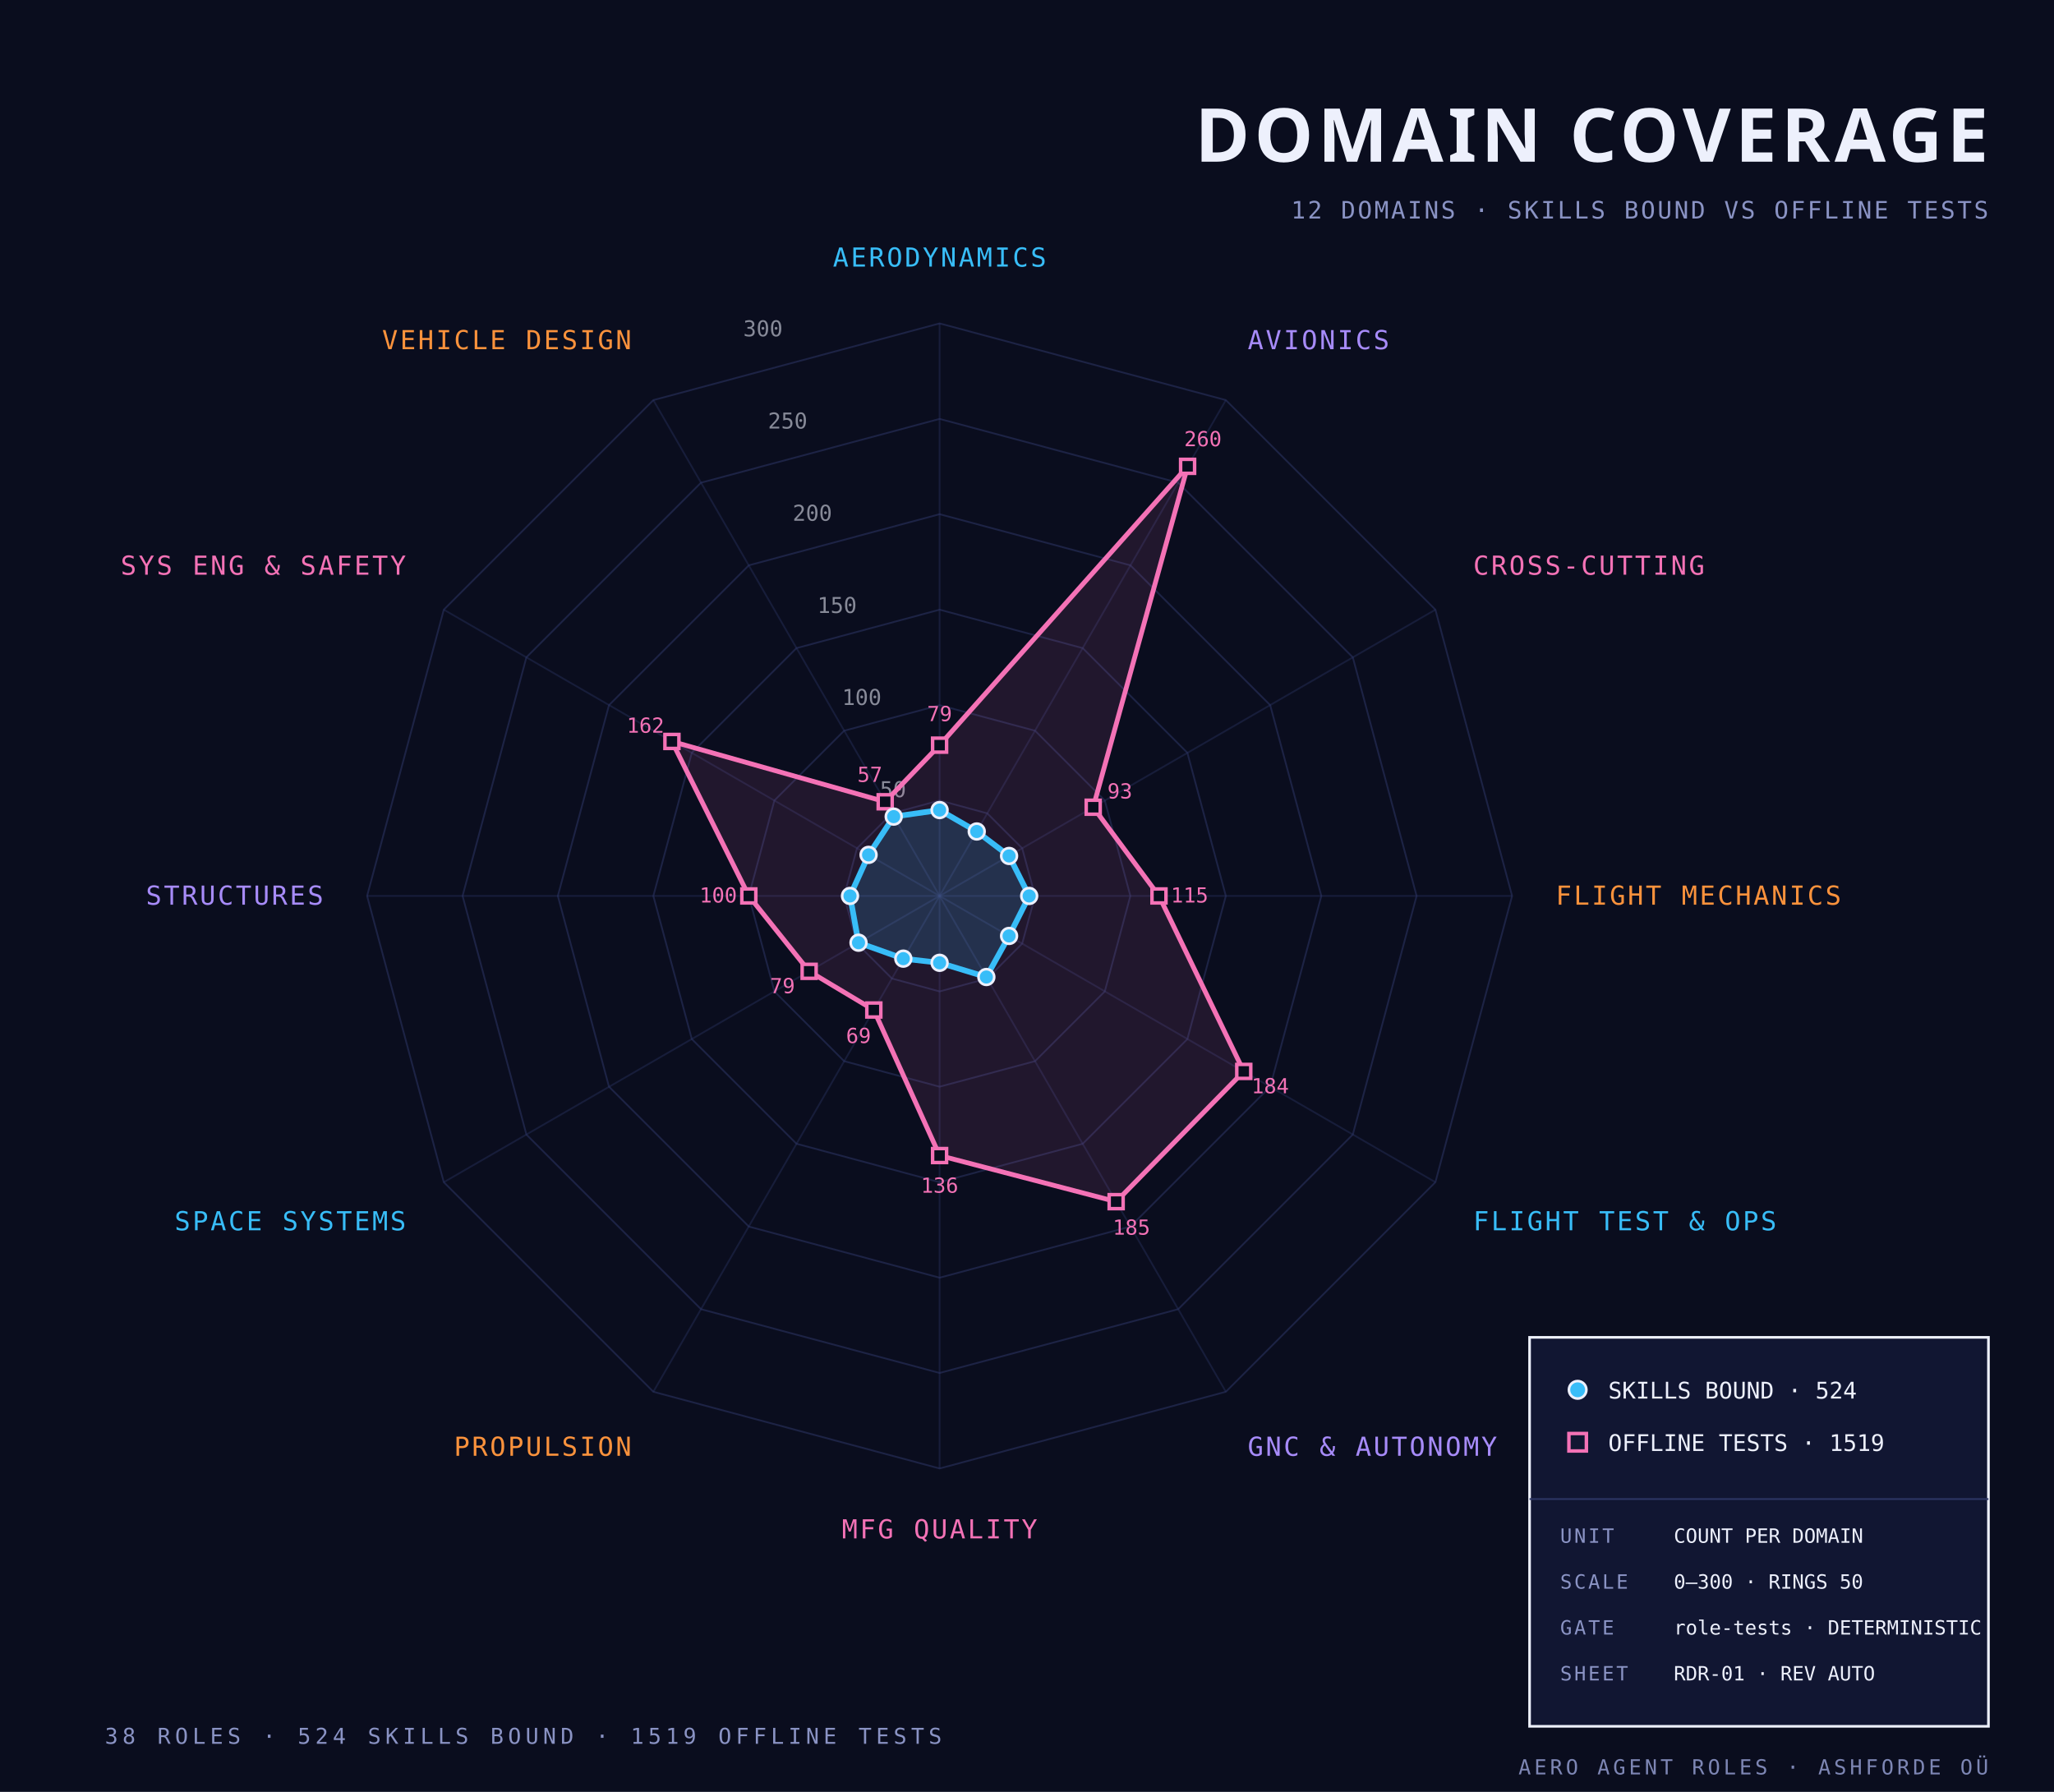
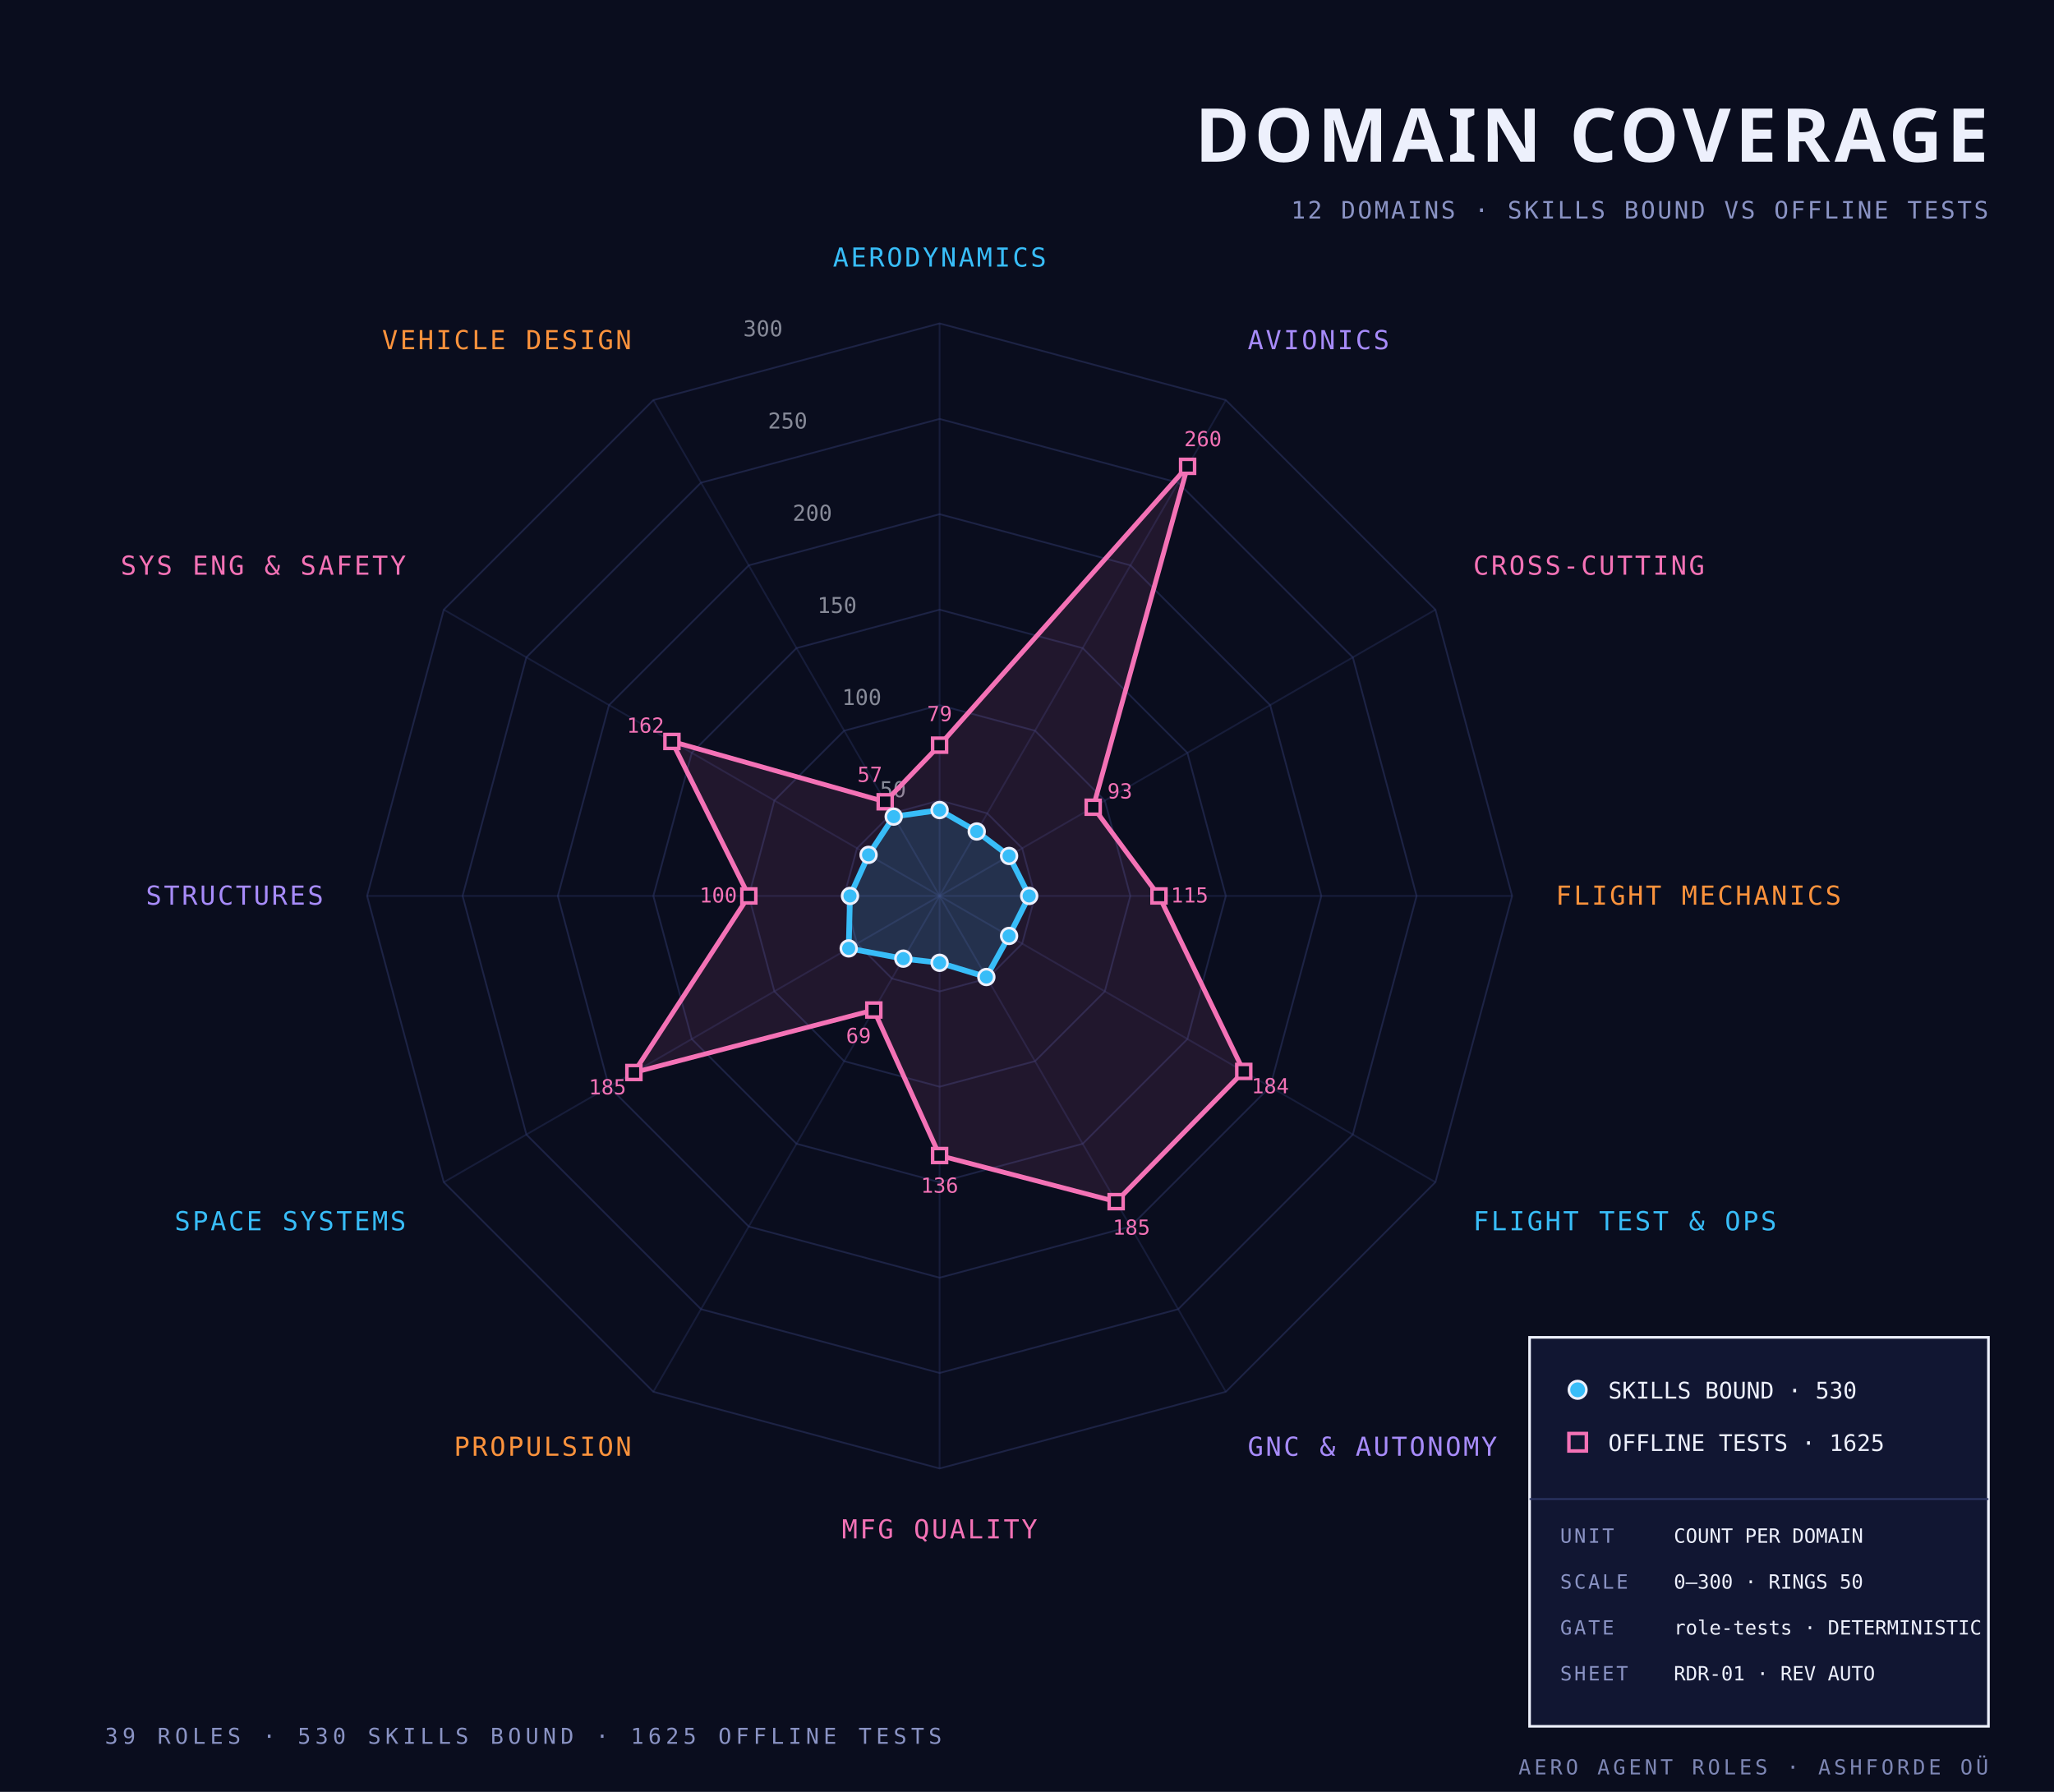
<svg xmlns="http://www.w3.org/2000/svg" width="940" height="820" viewBox="0 0 940 820">
  <style>
    .mono { font-family: "JetBrains Mono", "IBM Plex Mono", "Menlo", monospace; }
    .cond { font-family: "Barlow Condensed", "DIN Condensed", "Arial Narrow", sans-serif; font-weight: 700; text-transform: uppercase; }
  </style>
  <rect width="940" height="820" fill="#0a0d1e" />
  <polygon points="430.0,366.3 451.8,372.2 467.8,388.2 473.7,410.0 467.8,431.8 451.8,447.8 430.0,453.7 408.2,447.8 392.2,431.8 386.3,410.0 392.2,388.2 408.2,372.2" fill="none" stroke="#2c3564" stroke-width="0.8" stroke-opacity="0.55" />
  <polygon points="430.0,322.7 473.7,334.4 505.6,366.3 517.3,410.0 505.6,453.7 473.7,485.6 430.0,497.3 386.3,485.6 354.4,453.7 342.7,410.0 354.4,366.3 386.3,334.4" fill="none" stroke="#2c3564" stroke-width="0.8" stroke-opacity="0.55" />
  <polygon points="430.0,279.0 495.5,296.6 543.4,344.5 561.0,410.0 543.4,475.5 495.5,523.4 430.0,541.0 364.5,523.4 316.6,475.5 299.0,410.0 316.6,344.5 364.5,296.6" fill="none" stroke="#2c3564" stroke-width="0.8" stroke-opacity="0.55" />
  <polygon points="430.0,235.3 517.3,258.7 581.3,322.7 604.7,410.0 581.3,497.3 517.3,561.3 430.0,584.7 342.7,561.3 278.7,497.3 255.3,410.0 278.7,322.7 342.7,258.7" fill="none" stroke="#2c3564" stroke-width="0.8" stroke-opacity="0.55" />
  <polygon points="430.0,191.7 539.2,220.9 619.1,300.8 648.3,410.0 619.1,519.2 539.2,599.1 430.0,628.3 320.8,599.1 240.9,519.2 211.7,410.0 240.9,300.8 320.8,220.9" fill="none" stroke="#2c3564" stroke-width="0.8" stroke-opacity="0.55" />
  <polygon points="430.0,148.0 561.0,183.1 656.9,279.0 692.0,410.0 656.9,541.0 561.0,636.9 430.0,672.0 299.0,636.9 203.1,541.0 168.0,410.0 203.1,279.0 299.0,183.1" fill="none" stroke="#2c3564" stroke-width="0.8" stroke-opacity="0.55" />
  <line x1="430" y1="410" x2="430.0" y2="148.0" stroke="#2c3564" stroke-width="0.8" stroke-opacity="0.4" />
  <line x1="430" y1="410" x2="561.0" y2="183.1" stroke="#2c3564" stroke-width="0.8" stroke-opacity="0.4" />
  <line x1="430" y1="410" x2="656.9" y2="279.0" stroke="#2c3564" stroke-width="0.8" stroke-opacity="0.4" />
  <line x1="430" y1="410" x2="692.0" y2="410.0" stroke="#2c3564" stroke-width="0.8" stroke-opacity="0.4" />
  <line x1="430" y1="410" x2="656.9" y2="541.0" stroke="#2c3564" stroke-width="0.8" stroke-opacity="0.4" />
  <line x1="430" y1="410" x2="561.0" y2="636.9" stroke="#2c3564" stroke-width="0.8" stroke-opacity="0.4" />
  <line x1="430" y1="410" x2="430.0" y2="672.0" stroke="#2c3564" stroke-width="0.8" stroke-opacity="0.4" />
  <line x1="430" y1="410" x2="299.0" y2="636.9" stroke="#2c3564" stroke-width="0.8" stroke-opacity="0.4" />
  <line x1="430" y1="410" x2="203.1" y2="541.0" stroke="#2c3564" stroke-width="0.8" stroke-opacity="0.4" />
  <line x1="430" y1="410" x2="168.0" y2="410.0" stroke="#2c3564" stroke-width="0.8" stroke-opacity="0.4" />
  <line x1="430" y1="410" x2="203.1" y2="279.0" stroke="#2c3564" stroke-width="0.8" stroke-opacity="0.4" />
  <line x1="430" y1="410" x2="299.0" y2="183.1" stroke="#2c3564" stroke-width="0.8" stroke-opacity="0.4" />
  <text class="mono" x="414.7" y="364.8" text-anchor="end" font-size="10" fill="#edf0fc" opacity="0.55">50</text>
  <text class="mono" x="403.4" y="322.6" text-anchor="end" font-size="10" fill="#edf0fc" opacity="0.55">100</text>
  <text class="mono" x="392.1" y="280.5" text-anchor="end" font-size="10" fill="#edf0fc" opacity="0.55">150</text>
  <text class="mono" x="380.8" y="238.3" text-anchor="end" font-size="10" fill="#edf0fc" opacity="0.55">200</text>
  <text class="mono" x="369.5" y="196.1" text-anchor="end" font-size="10" fill="#edf0fc" opacity="0.55">250</text>
  <text class="mono" x="358.2" y="153.9" text-anchor="end" font-size="10" fill="#edf0fc" opacity="0.55">300</text>
  <text class="mono" x="430.0" y="122.0" text-anchor="middle" font-size="12" fill="#38bdf8" letter-spacing="1">AERODYNAMICS</text>
  <text class="mono" x="571.0" y="159.8" text-anchor="start" font-size="12" fill="#a78bfa" letter-spacing="1">AVIONICS</text>
  <text class="mono" x="674.2" y="263.0" text-anchor="start" font-size="12" fill="#f472b6" letter-spacing="1">CROSS-CUTTING</text>
  <text class="mono" x="712.0" y="414.0" text-anchor="start" font-size="12" fill="#fb923c" letter-spacing="1">FLIGHT MECHANICS</text>
  <text class="mono" x="674.2" y="563.0" text-anchor="start" font-size="12" fill="#38bdf8" letter-spacing="1">FLIGHT TEST &amp; OPS</text>
  <text class="mono" x="571.0" y="666.2" text-anchor="start" font-size="12" fill="#a78bfa" letter-spacing="1">GNC &amp; AUTONOMY</text>
  <text class="mono" x="430.0" y="704.0" text-anchor="middle" font-size="12" fill="#f472b6" letter-spacing="1">MFG QUALITY</text>
  <text class="mono" x="289.0" y="666.2" text-anchor="end" font-size="12" fill="#fb923c" letter-spacing="1">PROPULSION</text>
  <text class="mono" x="185.8" y="563.0" text-anchor="end" font-size="12" fill="#38bdf8" letter-spacing="1">SPACE SYSTEMS</text>
  <text class="mono" x="148.0" y="414.0" text-anchor="end" font-size="12" fill="#a78bfa" letter-spacing="1">STRUCTURES</text>
  <text class="mono" x="185.8" y="263.0" text-anchor="end" font-size="12" fill="#f472b6" letter-spacing="1">SYS ENG &amp; SAFETY</text>
  <text class="mono" x="289.0" y="159.8" text-anchor="end" font-size="12" fill="#fb923c" letter-spacing="1">VEHICLE DESIGN</text>
-   <polygon points="430.0,341.0 543.5,213.4 500.3,369.4 530.4,410.0 569.2,490.3 510.8,549.9 430.0,528.8 399.9,462.2 370.3,444.5 342.7,410.0 307.5,339.3 405.1,366.9" fill="#f472b6" fill-opacity="0.10" stroke="#f472b6" stroke-width="2.2" />
+   <polygon points="430.0,341.0 543.5,213.4 500.3,369.4 530.4,410.0 569.2,490.3 510.8,549.9 430.0,528.8 399.9,462.2 290.1,490.8 342.7,410.0 307.5,339.3 405.1,366.9" fill="#f472b6" fill-opacity="0.10" stroke="#f472b6" stroke-width="2.2" />
  <rect x="426.8" y="337.8" width="6.4" height="6.4" fill="#0a0d1e" stroke="#f472b6" stroke-width="1.6" />
  <rect x="540.3" y="210.2" width="6.4" height="6.4" fill="#0a0d1e" stroke="#f472b6" stroke-width="1.6" />
  <rect x="497.1" y="366.2" width="6.4" height="6.4" fill="#0a0d1e" stroke="#f472b6" stroke-width="1.6" />
  <rect x="527.2" y="406.8" width="6.4" height="6.4" fill="#0a0d1e" stroke="#f472b6" stroke-width="1.6" />
  <rect x="566.0" y="487.1" width="6.4" height="6.4" fill="#0a0d1e" stroke="#f472b6" stroke-width="1.6" />
  <rect x="507.6" y="546.7" width="6.4" height="6.4" fill="#0a0d1e" stroke="#f472b6" stroke-width="1.6" />
  <rect x="426.8" y="525.6" width="6.4" height="6.4" fill="#0a0d1e" stroke="#f472b6" stroke-width="1.6" />
  <rect x="396.7" y="459.0" width="6.4" height="6.4" fill="#0a0d1e" stroke="#f472b6" stroke-width="1.6" />
-   <rect x="367.1" y="441.3" width="6.4" height="6.4" fill="#0a0d1e" stroke="#f472b6" stroke-width="1.6" />
+   <rect x="286.9" y="487.6" width="6.4" height="6.4" fill="#0a0d1e" stroke="#f472b6" stroke-width="1.6" />
  <rect x="339.5" y="406.8" width="6.4" height="6.4" fill="#0a0d1e" stroke="#f472b6" stroke-width="1.6" />
  <rect x="304.3" y="336.1" width="6.4" height="6.4" fill="#0a0d1e" stroke="#f472b6" stroke-width="1.6" />
  <rect x="401.9" y="363.7" width="6.4" height="6.4" fill="#0a0d1e" stroke="#f472b6" stroke-width="1.6" />
-   <polygon points="430.0,370.7 447.0,380.5 461.8,391.7 471.0,410.0 461.8,428.3 451.4,447.1 430.0,440.6 413.4,438.7 392.9,431.4 389.0,410.0 397.5,391.2 409.0,373.7" fill="#38bdf8" fill-opacity="0.16" stroke="#38bdf8" stroke-width="2.6" />
+   <polygon points="430.0,370.7 447.0,380.5 461.8,391.7 471.0,410.0 461.8,428.3 451.4,447.1 430.0,440.6 413.4,438.7 388.4,434.0 389.0,410.0 397.5,391.2 409.0,373.7" fill="#38bdf8" fill-opacity="0.16" stroke="#38bdf8" stroke-width="2.6" />
  <circle cx="430.0" cy="370.7" r="3.6" fill="#38bdf8" stroke="#edf0fc" stroke-width="1.2" />
  <circle cx="447.0" cy="380.5" r="3.6" fill="#38bdf8" stroke="#edf0fc" stroke-width="1.2" />
  <circle cx="461.8" cy="391.7" r="3.6" fill="#38bdf8" stroke="#edf0fc" stroke-width="1.2" />
  <circle cx="471.0" cy="410.0" r="3.6" fill="#38bdf8" stroke="#edf0fc" stroke-width="1.2" />
  <circle cx="461.8" cy="428.3" r="3.6" fill="#38bdf8" stroke="#edf0fc" stroke-width="1.2" />
  <circle cx="451.4" cy="447.1" r="3.6" fill="#38bdf8" stroke="#edf0fc" stroke-width="1.2" />
  <circle cx="430.0" cy="440.6" r="3.6" fill="#38bdf8" stroke="#edf0fc" stroke-width="1.2" />
  <circle cx="413.4" cy="438.7" r="3.6" fill="#38bdf8" stroke="#edf0fc" stroke-width="1.2" />
-   <circle cx="392.9" cy="431.4" r="3.6" fill="#38bdf8" stroke="#edf0fc" stroke-width="1.2" />
+   <circle cx="388.4" cy="434.0" r="3.6" fill="#38bdf8" stroke="#edf0fc" stroke-width="1.2" />
  <circle cx="389.0" cy="410.0" r="3.6" fill="#38bdf8" stroke="#edf0fc" stroke-width="1.2" />
  <circle cx="397.5" cy="391.2" r="3.6" fill="#38bdf8" stroke="#edf0fc" stroke-width="1.2" />
  <circle cx="409.0" cy="373.7" r="3.6" fill="#38bdf8" stroke="#edf0fc" stroke-width="1.2" />
  <text class="mono" x="430.0" y="330.0" text-anchor="middle" font-size="9.5" fill="#f472b6">79</text>
  <text class="mono" x="550.5" y="204.2" text-anchor="middle" font-size="9.5" fill="#f472b6">260</text>
  <text class="mono" x="512.5" y="365.4" text-anchor="middle" font-size="9.5" fill="#f472b6">93</text>
  <text class="mono" x="544.4" y="413.0" text-anchor="middle" font-size="9.5" fill="#f472b6">115</text>
  <text class="mono" x="581.3" y="500.3" text-anchor="middle" font-size="9.5" fill="#f472b6">184</text>
  <text class="mono" x="517.8" y="565.0" text-anchor="middle" font-size="9.5" fill="#f472b6">185</text>
  <text class="mono" x="430.0" y="545.8" text-anchor="middle" font-size="9.5" fill="#f472b6">136</text>
  <text class="mono" x="392.9" y="477.3" text-anchor="middle" font-size="9.5" fill="#f472b6">69</text>
-   <text class="mono" x="358.1" y="454.5" text-anchor="middle" font-size="9.5" fill="#f472b6">79</text>
+   <text class="mono" x="278.0" y="500.8" text-anchor="middle" font-size="9.5" fill="#f472b6">185</text>
  <text class="mono" x="328.7" y="413.0" text-anchor="middle" font-size="9.5" fill="#f472b6">100</text>
  <text class="mono" x="295.4" y="335.3" text-anchor="middle" font-size="9.5" fill="#f472b6">162</text>
  <text class="mono" x="398.1" y="357.8" text-anchor="middle" font-size="9.5" fill="#f472b6">57</text>
  <text class="cond" x="910.0" y="74.0" text-anchor="end" font-size="34" fill="#edf0fc" letter-spacing="2">DOMAIN COVERAGE</text>
  <text class="mono" x="910.0" y="100.0" text-anchor="end" font-size="11" fill="#8a93c4" letter-spacing="1">12 DOMAINS · SKILLS BOUND VS OFFLINE TESTS</text>
  <rect x="700" y="612" width="210" height="178" fill="#111632" stroke="#edf0fc" stroke-width="1.2" />
  <line x1="700" y1="686" x2="910" y2="686" stroke="#2c3564" stroke-width="0.8" />
  <circle cx="722" cy="636" r="4" fill="#38bdf8" stroke="#edf0fc" stroke-width="1.2" />
-   <text class="mono" x="736.0" y="640.0" text-anchor="start" font-size="10.5" fill="#edf0fc">SKILLS BOUND · 524</text>
+   <text class="mono" x="736.0" y="640.0" text-anchor="start" font-size="10.5" fill="#edf0fc">SKILLS BOUND · 530</text>
  <rect x="718" y="656" width="8" height="8" fill="none" stroke="#f472b6" stroke-width="1.6" />
-   <text class="mono" x="736.0" y="664.0" text-anchor="start" font-size="10.5" fill="#edf0fc">OFFLINE TESTS · 1519</text>
+   <text class="mono" x="736.0" y="664.0" text-anchor="start" font-size="10.5" fill="#edf0fc">OFFLINE TESTS · 1625</text>
  <text class="mono" x="714.0" y="706.0" text-anchor="start" font-size="9" fill="#8a93c4" letter-spacing="1">UNIT</text>
  <text class="mono" x="766.0" y="706.0" text-anchor="start" font-size="9" fill="#edf0fc">COUNT PER DOMAIN</text>
  <text class="mono" x="714.0" y="727.0" text-anchor="start" font-size="9" fill="#8a93c4" letter-spacing="1">SCALE</text>
  <text class="mono" x="766.0" y="727.0" text-anchor="start" font-size="9" fill="#edf0fc">0–300 · RINGS 50</text>
  <text class="mono" x="714.0" y="748.0" text-anchor="start" font-size="9" fill="#8a93c4" letter-spacing="1">GATE</text>
  <text class="mono" x="766.0" y="748.0" text-anchor="start" font-size="9" fill="#edf0fc">role-tests · DETERMINISTIC</text>
  <text class="mono" x="714.0" y="769.0" text-anchor="start" font-size="9" fill="#8a93c4" letter-spacing="1">SHEET</text>
  <text class="mono" x="766.0" y="769.0" text-anchor="start" font-size="9" fill="#edf0fc">RDR-01 · REV AUTO</text>
-   <text class="mono" x="48.0" y="798.0" text-anchor="start" font-size="10" fill="#8a93c4" letter-spacing="2">38 ROLES · 524 SKILLS BOUND · 1519 OFFLINE TESTS</text>
+   <text class="mono" x="48.0" y="798.0" text-anchor="start" font-size="10" fill="#8a93c4" letter-spacing="2">39 ROLES · 530 SKILLS BOUND · 1625 OFFLINE TESTS</text>
  <text class="mono" x="910.0" y="812.0" text-anchor="end" font-size="9.5" fill="#8a93c4" letter-spacing="1.5" opacity="0.9">AERO AGENT ROLES · ASHFORDE OÜ</text>
</svg>
